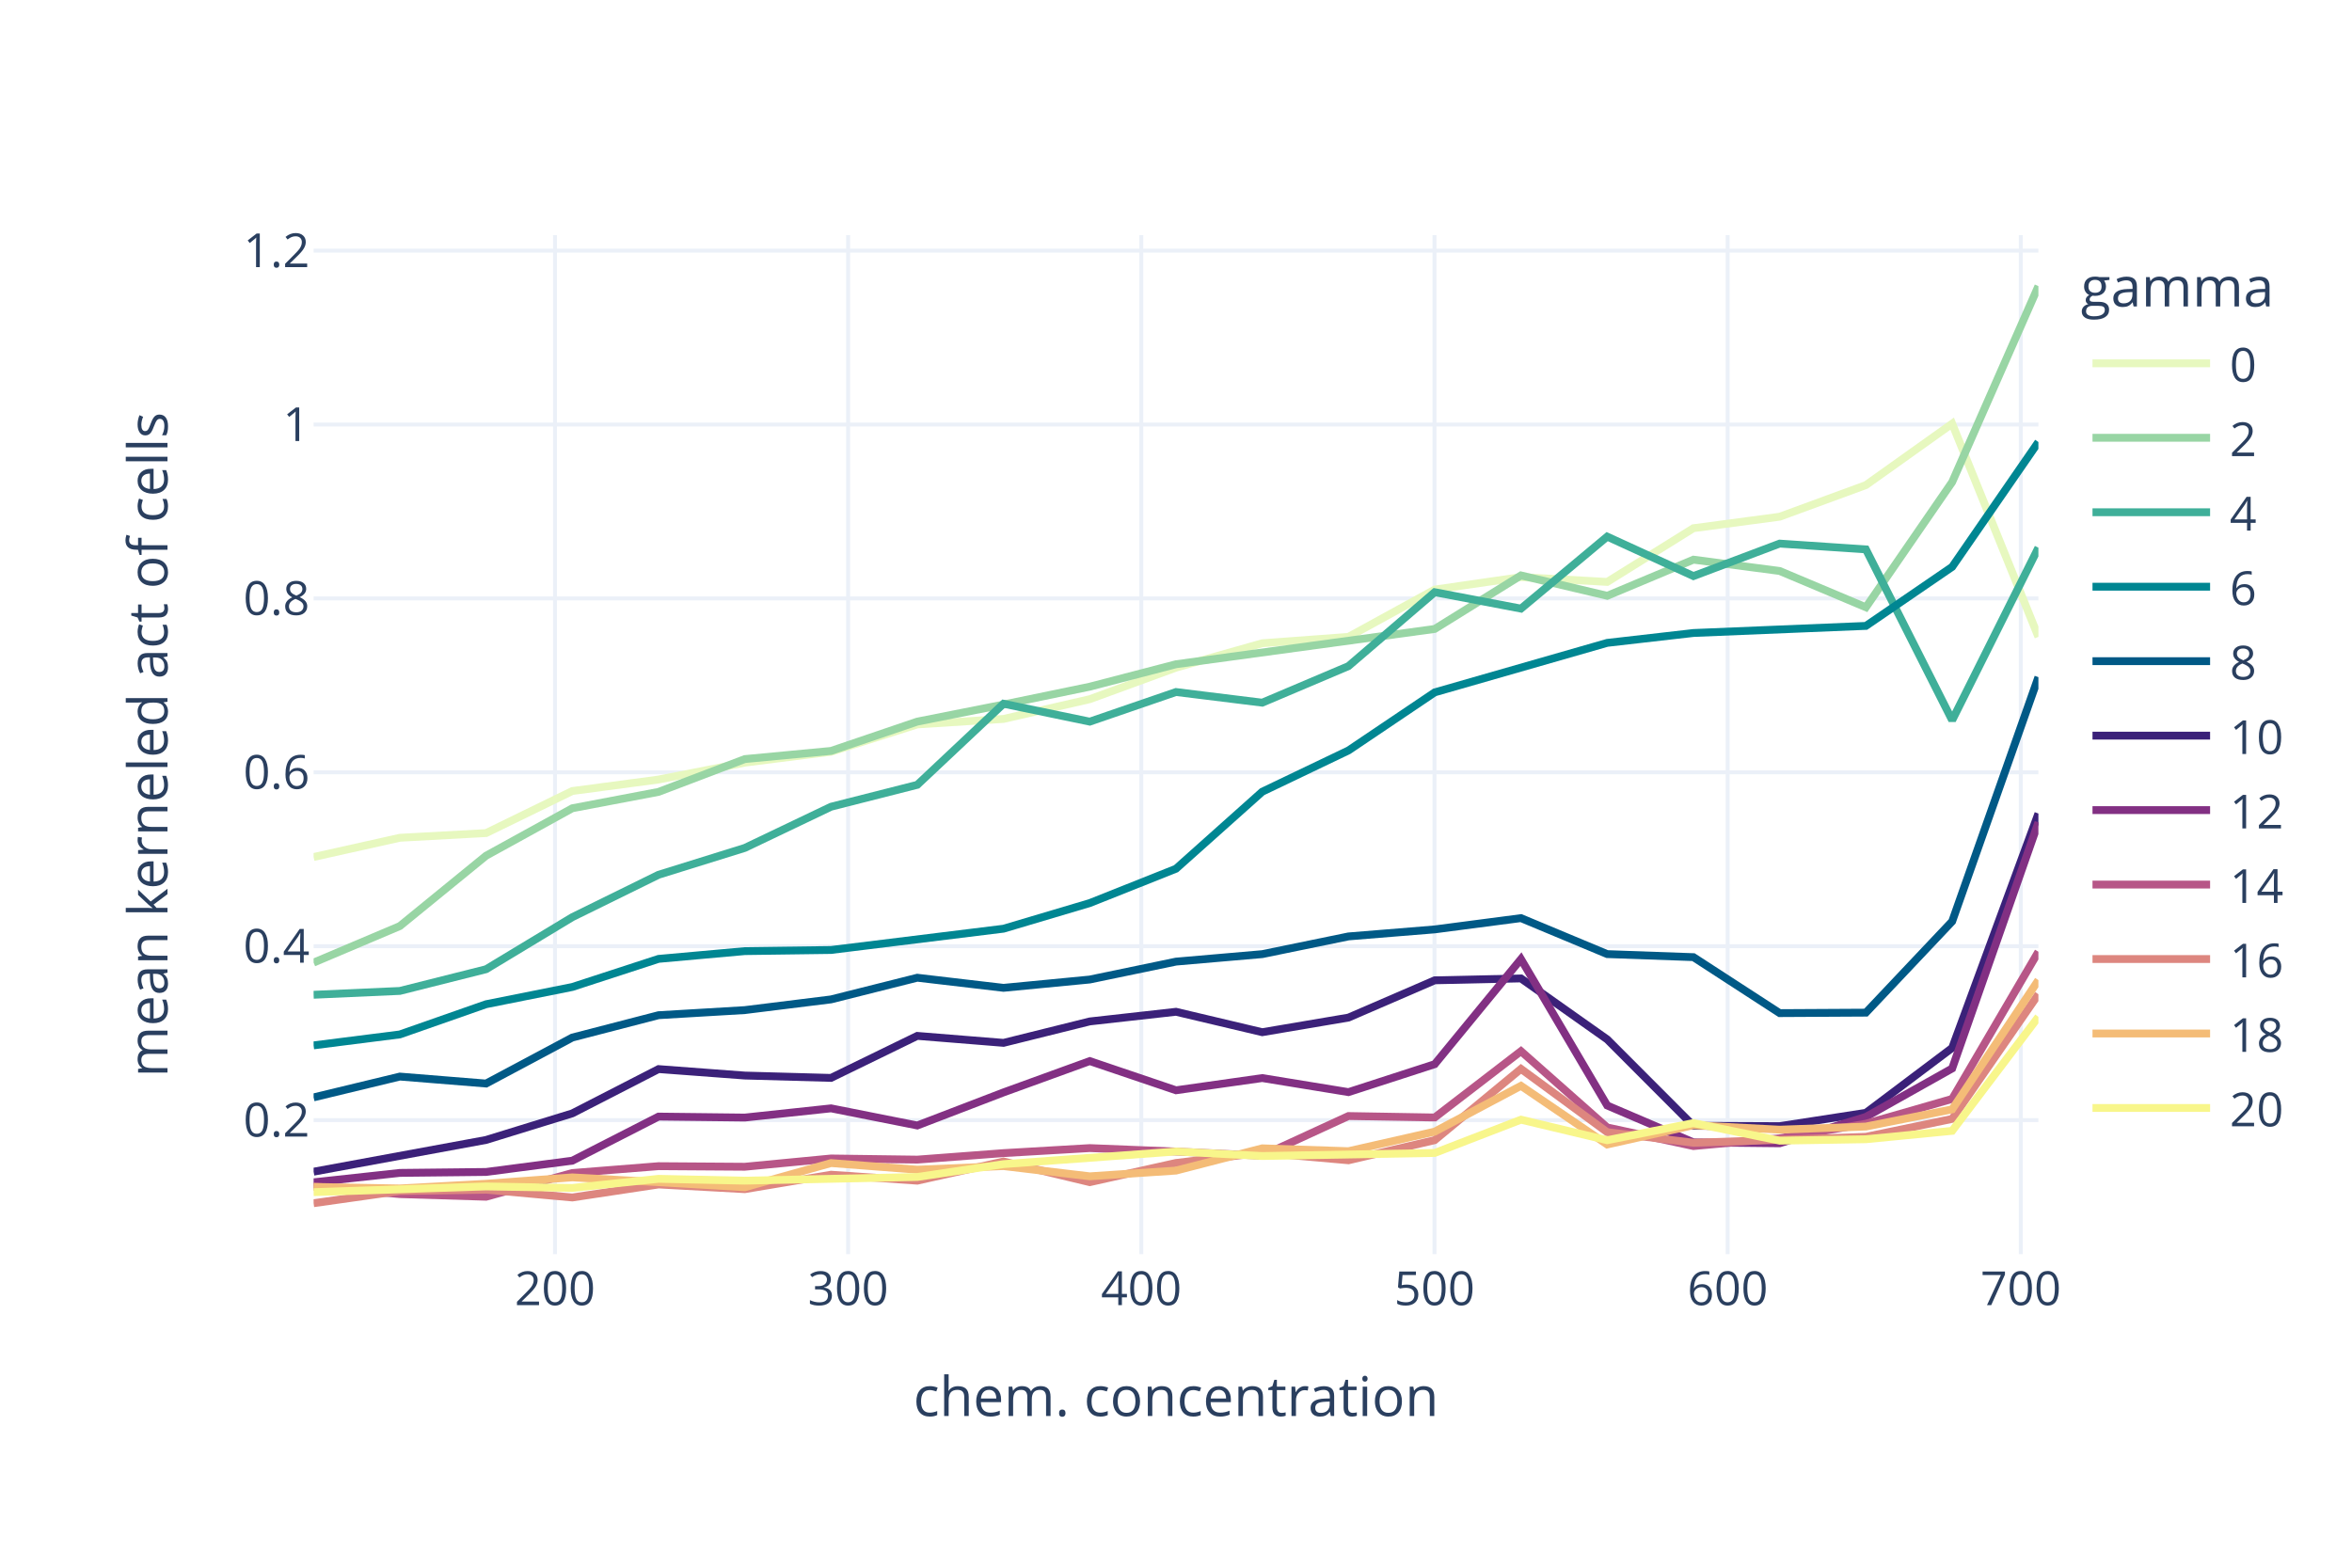
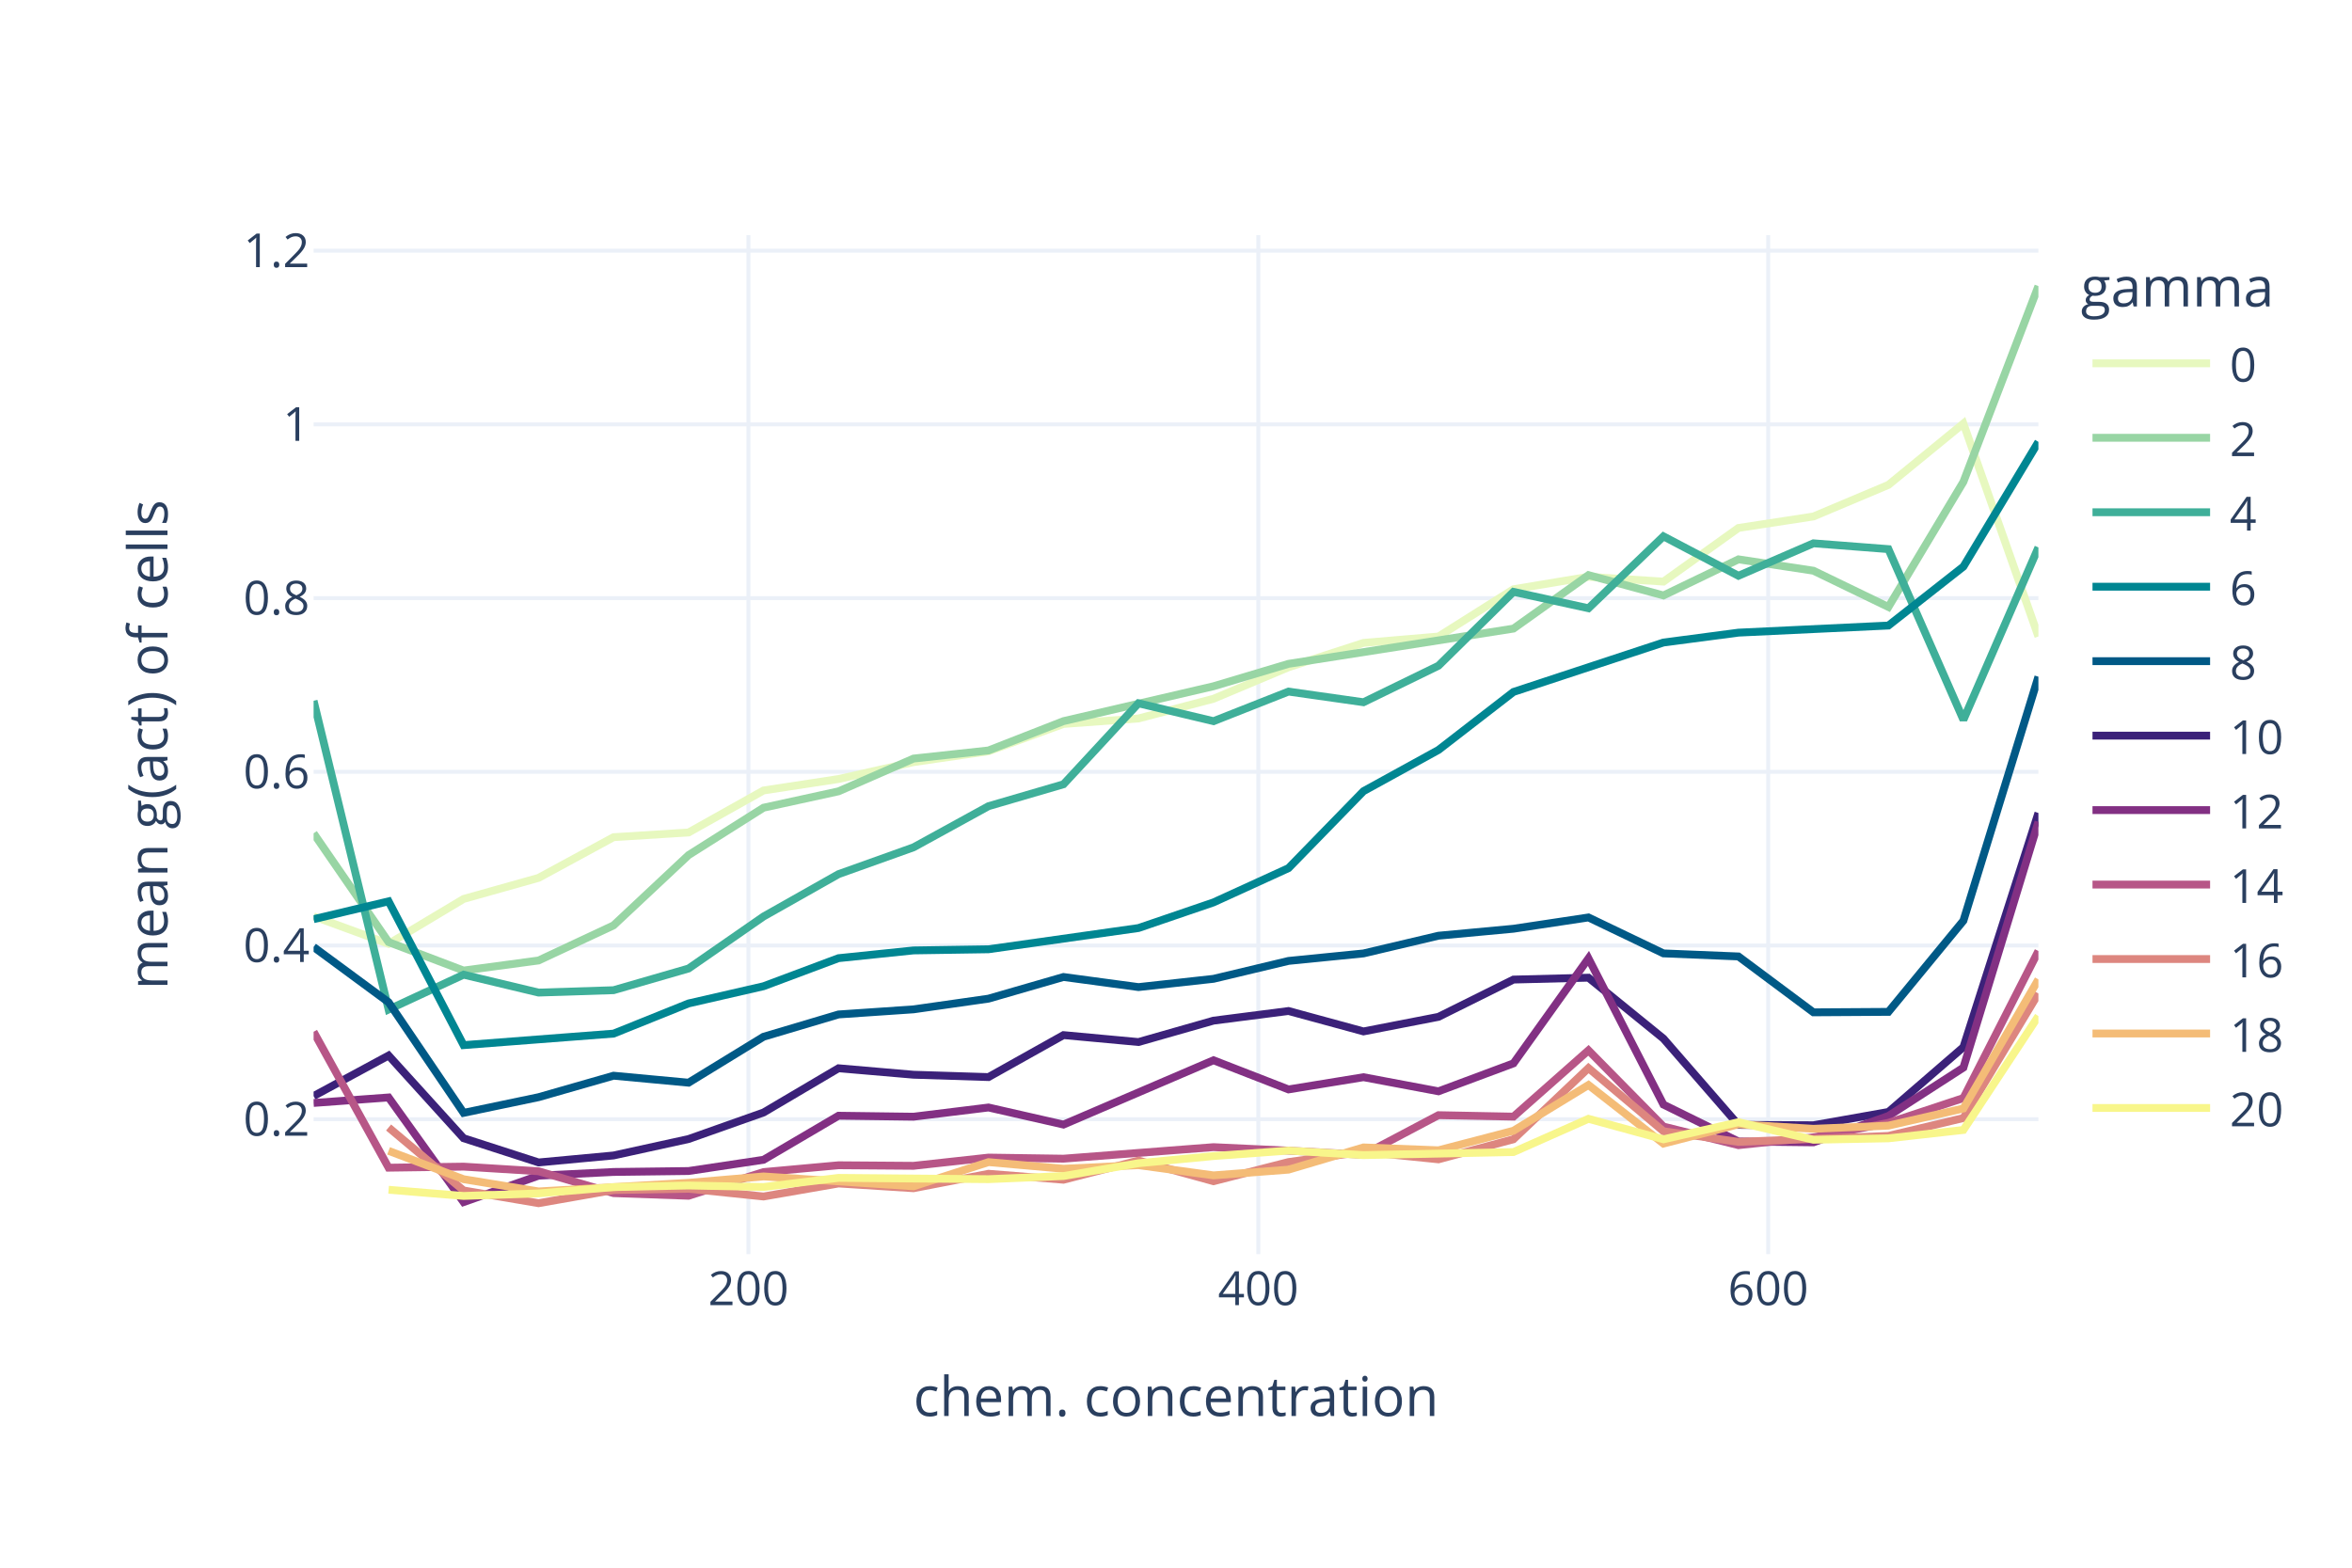
<svg xmlns="http://www.w3.org/2000/svg" class="main-svg" width="600" height="400" style="" viewBox="0 0 600 400">
  <rect x="0" y="0" width="600" height="400" style="fill: rgb(255, 255, 255); fill-opacity: 1;" />
-   <defs id="defs-41ee7f">
+   <defs id="defs-2adf46">
    <g class="clips">
-       <clipPath id="clip41ee7fxyplot" class="plotclip">
+       <clipPath id="clip2adf46xyplot" class="plotclip">
        <rect width="440" height="260" />
      </clipPath>
-       <clipPath class="axesclip" id="clip41ee7fx">
+       <clipPath class="axesclip" id="clip2adf46x">
        <rect x="80" y="0" width="440" height="400" />
      </clipPath>
-       <clipPath class="axesclip" id="clip41ee7fy">
+       <clipPath class="axesclip" id="clip2adf46y">
        <rect x="0" y="60" width="600" height="260" />
      </clipPath>
-       <clipPath class="axesclip" id="clip41ee7fxy">
+       <clipPath class="axesclip" id="clip2adf46xy">
        <rect x="80" y="60" width="440" height="260" />
      </clipPath>
    </g>
    <g class="gradients" />
    <g class="patterns" />
  </defs>
  <g class="bglayer" />
  <g class="layer-below">
    <g class="imagelayer" />
    <g class="shapelayer" />
  </g>
  <g class="cartesianlayer">
    <g class="subplot xy">
      <g class="layer-subplot">
        <g class="shapelayer" />
        <g class="imagelayer" />
      </g>
      <g class="minor-gridlayer">
        <g class="x" />
        <g class="y" />
      </g>
      <g class="gridlayer">
        <g class="x">
-           <path class="xgrid crisp" transform="translate(141.58,0)" d="M0,60v260" style="stroke: rgb(235, 240, 248); stroke-opacity: 1; stroke-width: 1px;" />
-           <path class="xgrid crisp" transform="translate(216.36,0)" d="M0,60v260" style="stroke: rgb(235, 240, 248); stroke-opacity: 1; stroke-width: 1px;" />
-           <path class="xgrid crisp" transform="translate(291.15,0)" d="M0,60v260" style="stroke: rgb(235, 240, 248); stroke-opacity: 1; stroke-width: 1px;" />
-           <path class="xgrid crisp" transform="translate(365.94,0)" d="M0,60v260" style="stroke: rgb(235, 240, 248); stroke-opacity: 1; stroke-width: 1px;" />
-           <path class="xgrid crisp" transform="translate(440.73,0)" d="M0,60v260" style="stroke: rgb(235, 240, 248); stroke-opacity: 1; stroke-width: 1px;" />
-           <path class="xgrid crisp" transform="translate(515.51,0)" d="M0,60v260" style="stroke: rgb(235, 240, 248); stroke-opacity: 1; stroke-width: 1px;" />
+           <path class="xgrid crisp" transform="translate(190.93,0)" d="M0,60v260" style="stroke: rgb(235, 240, 248); stroke-opacity: 1; stroke-width: 1px;" />
+           <path class="xgrid crisp" transform="translate(321,0)" d="M0,60v260" style="stroke: rgb(235, 240, 248); stroke-opacity: 1; stroke-width: 1px;" />
+           <path class="xgrid crisp" transform="translate(451.07,0)" d="M0,60v260" style="stroke: rgb(235, 240, 248); stroke-opacity: 1; stroke-width: 1px;" />
        </g>
        <g class="y">
-           <path class="ygrid crisp" transform="translate(0,285.8)" d="M80,0h440" style="stroke: rgb(235, 240, 248); stroke-opacity: 1; stroke-width: 1px;" />
-           <path class="ygrid crisp" transform="translate(0,241.43)" d="M80,0h440" style="stroke: rgb(235, 240, 248); stroke-opacity: 1; stroke-width: 1px;" />
-           <path class="ygrid crisp" transform="translate(0,197.06)" d="M80,0h440" style="stroke: rgb(235, 240, 248); stroke-opacity: 1; stroke-width: 1px;" />
-           <path class="ygrid crisp" transform="translate(0,152.69)" d="M80,0h440" style="stroke: rgb(235, 240, 248); stroke-opacity: 1; stroke-width: 1px;" />
-           <path class="ygrid crisp" transform="translate(0,108.32)" d="M80,0h440" style="stroke: rgb(235, 240, 248); stroke-opacity: 1; stroke-width: 1px;" />
-           <path class="ygrid crisp" transform="translate(0,63.95)" d="M80,0h440" style="stroke: rgb(235, 240, 248); stroke-opacity: 1; stroke-width: 1px;" />
+           <path class="ygrid crisp" transform="translate(0,285.57)" d="M80,0h440" style="stroke: rgb(235, 240, 248); stroke-opacity: 1; stroke-width: 1px;" />
+           <path class="ygrid crisp" transform="translate(0,241.25)" d="M80,0h440" style="stroke: rgb(235, 240, 248); stroke-opacity: 1; stroke-width: 1px;" />
+           <path class="ygrid crisp" transform="translate(0,196.93)" d="M80,0h440" style="stroke: rgb(235, 240, 248); stroke-opacity: 1; stroke-width: 1px;" />
+           <path class="ygrid crisp" transform="translate(0,152.61)" d="M80,0h440" style="stroke: rgb(235, 240, 248); stroke-opacity: 1; stroke-width: 1px;" />
+           <path class="ygrid crisp" transform="translate(0,108.28)" d="M80,0h440" style="stroke: rgb(235, 240, 248); stroke-opacity: 1; stroke-width: 1px;" />
+           <path class="ygrid crisp" transform="translate(0,63.96)" d="M80,0h440" style="stroke: rgb(235, 240, 248); stroke-opacity: 1; stroke-width: 1px;" />
        </g>
      </g>
      <g class="zerolinelayer" />
      <g class="layer-between">
        <g class="shapelayer" />
        <g class="imagelayer" />
      </g>
      <path class="xlines-below" />
      <path class="ylines-below" />
      <g class="overlines-below" />
      <g class="xaxislayer-below" />
      <g class="yaxislayer-below" />
      <g class="overaxes-below" />
      <g class="overplot">
-         <g class="xy" transform="translate(80,60)" clip-path="url(#clip41ee7fxyplot)">
+         <g class="xy" transform="translate(80,60)" clip-path="url(#clip2adf46xyplot)">
          <g class="scatterlayer mlayer">
-             <g class="trace scatter trace0312ef" style="stroke-miterlimit: 2; opacity: 1;">
-               <g class="fills" />
-               <g class="errorbars" />
-               <g class="lines">
-                 <path class="js-line" d="M0,158.67L22,153.76L44,152.56L66,141.83L88,138.9L110,134.59L132,131.81L154,124.84L176,123.44L198,118.4L220,110.35L242,104.13L264,102.5L286,90.43L308,87.25L330,88.48L352,74.77L374,71.84L396,63.77L418,48.1L440,102.5" style="vector-effect: none; fill: none; stroke: rgb(231, 248, 191); stroke-opacity: 1; stroke-width: 2px; opacity: 1;" />
-               </g>
-               <g class="points" />
-               <g class="text" />
-             </g>
-             <g class="trace scatter trace6a3f58" style="stroke-miterlimit: 2; opacity: 1;">
-               <g class="fills" />
-               <g class="errorbars" />
-               <g class="lines">
-                 <path class="js-line" d="M0,185.61L22,176.29L44,158.34L66,146.23L88,142.05L110,133.68L132,131.6L154,124.12L176,119.76L198,115.21L220,109.48L286,100.48L308,86.82L330,92.02L352,82.8L374,85.69L396,94.95L418,63L440,13" style="vector-effect: none; fill: none; stroke: rgb(152, 213, 164); stroke-opacity: 1; stroke-width: 2px; opacity: 1;" />
-               </g>
-               <g class="points" />
-               <g class="text" />
-             </g>
-             <g class="trace scatter trace73a82c" style="stroke-miterlimit: 2; opacity: 1;">
-               <g class="fills" />
-               <g class="errorbars" />
-               <g class="lines">
-                 <path class="js-line" d="M0,193.82L22,192.84L44,187.3L66,174.02L88,163.2L110,156.35L132,145.84L154,140.25L176,119.56L198,124.13L220,116.57L242,119.29L264,109.96L286,91.1L308,95.29L330,76.92L352,86.99L374,78.7L396,80.18L418,123.77L440,79.74" style="vector-effect: none; fill: none; stroke: rgb(63, 175, 153); stroke-opacity: 1; stroke-width: 2px; opacity: 1;" />
-               </g>
-               <g class="points" />
-               <g class="text" />
-             </g>
-             <g class="trace scatter trace15d9c9" style="stroke-miterlimit: 2; opacity: 1;">
-               <g class="fills" />
-               <g class="errorbars" />
-               <g class="lines">
-                 <path class="js-line" d="M0,206.73L22,203.94L44,196.23L66,191.83L88,184.66L110,182.68L132,182.39L176,176.96L198,170.42L220,161.66L242,142.01L264,131.48L286,116.66L330,104.03L352,101.51L396,99.7L418,84.64L440,52.78" style="vector-effect: none; fill: none; stroke: rgb(0, 134, 146); stroke-opacity: 1; stroke-width: 2px; opacity: 1;" />
-               </g>
-               <g class="points" />
-               <g class="text" />
-             </g>
-             <g class="trace scatter trace3b3fc8" style="stroke-miterlimit: 2; opacity: 1;">
-               <g class="fills" />
-               <g class="errorbars" />
-               <g class="lines">
-                 <path class="js-line" d="M0,220L22,214.69L44,216.47L66,204.73L88,199.03L110,197.73L132,195L154,189.47L176,192.05L198,189.93L220,185.36L242,183.45L264,178.93L286,177.14L308,174.26L330,183.44L352,184.22L374,198.5L396,198.38L418,175.1L440,112.77" style="vector-effect: none; fill: none; stroke: rgb(0, 89, 134); stroke-opacity: 1; stroke-width: 2px; opacity: 1;" />
-               </g>
-               <g class="points" />
-               <g class="text" />
-             </g>
-             <g class="trace scatter traceaff731" style="stroke-miterlimit: 2; opacity: 1;">
-               <g class="fills" />
-               <g class="errorbars" />
-               <g class="lines">
-                 <path class="js-line" d="M0,238.96L44,230.86L66,224.08L88,212.78L110,214.43L132,215.03L154,204.31L176,206.09L198,200.62L220,198.16L242,203.37L264,199.64L286,190.13L308,189.65L330,205.2L352,227.25L374,227.34L396,223.94L418,207.38L440,147.57" style="vector-effect: none; fill: none; stroke: rgb(59, 33, 121); stroke-opacity: 1; stroke-width: 2px; opacity: 1;" />
-               </g>
-               <g class="points" />
-               <g class="text" />
-             </g>
-             <g class="trace scatter tracea35a7d" style="stroke-miterlimit: 2; opacity: 1;">
-               <g class="fills" />
-               <g class="errorbars" />
-               <g class="lines">
-                 <path class="js-line" d="M0,241.67L22,239.27L44,239.03L66,236.15L88,224.9L110,225.15L132,222.8L154,227.17L176,218.73L198,210.74L220,218.19L242,215.07L264,218.66L286,211.53L308,184.72L330,222.07L352,231.48L374,231.71L396,224.97L418,212.62L440,149.82" style="vector-effect: none; fill: none; stroke: rgb(130, 48, 131); stroke-opacity: 1; stroke-width: 2px; opacity: 1;" />
-               </g>
-               <g class="points" />
-               <g class="text" />
-             </g>
-             <g class="trace scatter tracef69844" style="stroke-miterlimit: 2; opacity: 1;">
-               <g class="fills" />
-               <g class="errorbars" />
-               <g class="lines">
-                 <path class="js-line" d="M0,242.71L22,244.68L44,245.35L66,239.3L88,237.55L110,237.7L132,235.59L154,235.88L176,234.22L198,232.94L220,233.82L242,234.88L264,224.76L286,225.13L308,208.21L330,227.67L352,232.42L374,230.43L396,226.72L418,220.39L440,182.83" style="vector-effect: none; fill: none; stroke: rgb(183, 86, 135); stroke-opacity: 1; stroke-width: 2px; opacity: 1;" />
-               </g>
-               <g class="points" />
-               <g class="text" />
-             </g>
-             <g class="trace scatter trace216ac3" style="stroke-miterlimit: 2; opacity: 1;">
-               <g class="fills" />
-               <g class="errorbars" />
-               <g class="lines">
-                 <path class="js-line" d="M0,247L22,243.89L44,243.55L66,245.54L88,242.22L110,243.42L132,239.73L154,241.25L176,236.36L198,241.63L220,236.73L242,234.1L264,236.05L286,230.91L308,212.73L330,228.87L352,231.58L396,230.06L418,225.49L440,193.68" style="vector-effect: none; fill: none; stroke: rgb(221, 134, 127); stroke-opacity: 1; stroke-width: 2px; opacity: 1;" />
-               </g>
-               <g class="points" />
-               <g class="text" />
-             </g>
-             <g class="trace scatter tracee8d961" style="stroke-miterlimit: 2; opacity: 1;">
-               <g class="fills" />
-               <g class="errorbars" />
-               <g class="lines">
-                 <path class="js-line" d="M0,242.84L22,243.24L44,242.04L66,240.41L88,241.63L110,242.93L132,236.76L154,238.45L176,237.53L198,240.14L220,238.68L242,233L264,233.73L286,228.74L308,217.05L330,232.02L352,227.1L374,228.24L396,227.44L418,223.05L440,190.08" style="vector-effect: none; fill: none; stroke: rgb(244, 188, 119); stroke-opacity: 1; stroke-width: 2px; opacity: 1;" />
-               </g>
-               <g class="points" />
-               <g class="text" />
-             </g>
-             <g class="trace scatter traced7690d" style="stroke-miterlimit: 2; opacity: 1;">
-               <g class="fills" />
-               <g class="errorbars" />
-               <g class="lines">
-                 <path class="js-line" d="M0,244.18L44,242.72L66,243.11L88,240.78L110,241.25L154,240.31L176,237.03L220,233.81L242,234.96L286,234.18L308,225.69L330,230.93L352,226.55L374,231.04L396,230.68L418,228.54L440,199.46" style="vector-effect: none; fill: none; stroke: rgb(248, 246, 139); stroke-opacity: 1; stroke-width: 2px; opacity: 1;" />
+             <g class="trace scatter tracec7f639" style="stroke-miterlimit: 2; opacity: 1;">
+               <g class="fills" />
+               <g class="errorbars" />
+               <g class="lines">
+                 <path class="js-line" d="M0,173.8L19.13,180.82L38.26,169.37L57.39,163.99L76.52,153.61L95.65,152.41L114.78,141.69L133.91,138.77L153.04,134.46L172.17,131.68L191.3,124.72L210.43,123.32L229.57,118.29L248.7,110.25L267.83,104.04L286.96,102.41L306.09,90.35L325.22,87.17L344.35,88.4L363.48,74.71L382.61,71.78L401.74,63.72L420.87,48.06L440,102.4" style="vector-effect: none; fill: none; stroke: rgb(231, 248, 191); stroke-opacity: 1; stroke-width: 2px; opacity: 1;" />
+               </g>
+               <g class="points" />
+               <g class="text" />
+             </g>
+             <g class="trace scatter traceee3125" style="stroke-miterlimit: 2; opacity: 1;">
+               <g class="fills" />
+               <g class="errorbars" />
+               <g class="lines">
+                 <path class="js-line" d="M0,152.62L19.13,180.38L38.26,187.64L57.39,185.07L76.52,176.11L95.65,158.18L114.78,146.09L133.91,141.91L153.04,133.55L172.17,131.48L191.3,124L229.57,115.1L248.7,109.38L306.09,100.39L325.22,86.74L344.35,91.93L363.48,82.72L382.61,85.62L401.74,94.87L420.87,62.94L440,13" style="vector-effect: none; fill: none; stroke: rgb(152, 213, 164); stroke-opacity: 1; stroke-width: 2px; opacity: 1;" />
+               </g>
+               <g class="points" />
+               <g class="text" />
+             </g>
+             <g class="trace scatter trace2a99b5" style="stroke-miterlimit: 2; opacity: 1;">
+               <g class="fills" />
+               <g class="errorbars" />
+               <g class="lines">
+                 <path class="js-line" d="M0,118.8L19.13,197.58L38.26,188.69L57.39,193.26L76.52,192.65L95.65,187.12L114.78,173.85L133.91,163.04L153.04,156.2L172.17,145.7L191.3,140.11L210.43,119.45L229.57,124.01L248.7,116.46L267.83,119.18L286.96,109.86L306.09,91.01L325.22,95.2L344.35,76.85L363.48,86.91L382.61,78.63L401.74,80.11L420.87,123.66L440,79.67" style="vector-effect: none; fill: none; stroke: rgb(63, 175, 153); stroke-opacity: 1; stroke-width: 2px; opacity: 1;" />
+               </g>
+               <g class="points" />
+               <g class="text" />
+             </g>
+             <g class="trace scatter trace38667d" style="stroke-miterlimit: 2; opacity: 1;">
+               <g class="fills" />
+               <g class="errorbars" />
+               <g class="lines">
+                 <path class="js-line" d="M0,174.53L19.13,169.98L38.26,206.67L76.52,203.73L95.65,196.03L114.78,191.64L133.91,184.48L153.04,182.5L172.17,182.21L210.43,176.79L229.57,170.25L248.7,161.51L267.83,141.87L286.96,131.35L306.09,116.55L344.35,103.94L363.48,101.42L401.74,99.61L420.87,84.57L440,52.74" style="vector-effect: none; fill: none; stroke: rgb(0, 134, 146); stroke-opacity: 1; stroke-width: 2px; opacity: 1;" />
+               </g>
+               <g class="points" />
+               <g class="text" />
+             </g>
+             <g class="trace scatter trace35805d" style="stroke-miterlimit: 2; opacity: 1;">
+               <g class="fills" />
+               <g class="errorbars" />
+               <g class="lines">
+                 <path class="js-line" d="M0,181.63L19.13,195.73L38.26,223.95L57.39,219.95L76.52,214.47L95.65,216.25L114.78,204.53L133.91,198.84L153.04,197.54L172.17,194.81L191.3,189.28L210.43,191.86L229.57,189.75L248.7,185.18L267.83,183.27L286.96,178.75L306.09,176.97L325.22,174.09L344.35,183.26L363.48,184.04L382.61,198.3L401.74,198.18L420.87,174.92L440,112.66" style="vector-effect: none; fill: none; stroke: rgb(0, 89, 134); stroke-opacity: 1; stroke-width: 2px; opacity: 1;" />
+               </g>
+               <g class="points" />
+               <g class="text" />
+             </g>
+             <g class="trace scatter trace530b59" style="stroke-miterlimit: 2; opacity: 1;">
+               <g class="fills" />
+               <g class="errorbars" />
+               <g class="lines">
+                 <path class="js-line" d="M0,219.66L19.13,209.32L38.26,230.42L57.39,236.6L76.52,234.82L95.65,230.63L114.78,223.86L133.91,212.57L153.04,214.22L172.17,214.82L191.3,204.11L210.43,205.88L229.57,200.42L248.7,197.96L267.83,203.17L286.96,199.45L306.09,189.94L325.22,189.46L344.35,205L363.48,227.02L382.61,227.11L401.74,223.72L420.87,207.18L440,147.43" style="vector-effect: none; fill: none; stroke: rgb(59, 33, 121); stroke-opacity: 1; stroke-width: 2px; opacity: 1;" />
+               </g>
+               <g class="points" />
+               <g class="text" />
+             </g>
+             <g class="trace scatter tracec1b2ac" style="stroke-miterlimit: 2; opacity: 1;">
+               <g class="fills" />
+               <g class="errorbars" />
+               <g class="lines">
+                 <path class="js-line" d="M0,221.42L19.13,220.02L38.26,246.72L57.39,239.98L76.52,239.03L95.65,238.79L114.78,235.92L133.91,224.68L153.04,224.93L172.17,222.58L191.3,226.94L229.57,210.53L248.7,217.97L267.83,214.85L286.96,218.45L306.09,211.32L325.22,184.54L344.35,221.84L363.48,231.25L382.61,231.47L401.74,224.74L420.87,212.4L440,149.68" style="vector-effect: none; fill: none; stroke: rgb(130, 48, 131); stroke-opacity: 1; stroke-width: 2px; opacity: 1;" />
+               </g>
+               <g class="points" />
+               <g class="text" />
+             </g>
+             <g class="trace scatter trace2890fe" style="stroke-miterlimit: 2; opacity: 1;">
+               <g class="fills" />
+               <g class="errorbars" />
+               <g class="lines">
+                 <path class="js-line" d="M0,203.26L19.13,237.94L38.26,237.67L57.39,238.85L76.52,244.43L95.65,245.1L114.78,239.06L133.91,237.32L153.04,237.46L172.17,235.36L191.3,235.64L229.57,232.7L248.7,233.59L267.83,234.65L286.96,224.54L306.09,224.91L325.22,208L344.35,227.44L363.48,232.19L382.61,230.2L401.74,226.5L420.87,220.17L440,182.65" style="vector-effect: none; fill: none; stroke: rgb(183, 86, 135); stroke-opacity: 1; stroke-width: 2px; opacity: 1;" />
+               </g>
+               <g class="points" />
+               <g class="text" />
+             </g>
+             <g class="trace scatter trace0f829d" style="stroke-miterlimit: 2; opacity: 1;">
+               <g class="fills" />
+               <g class="errorbars" />
+               <g class="lines">
+                 <path class="js-line" d="M19.13,227.68L38.26,243.75L57.39,247L76.52,243.64L95.65,243.31L114.78,245.29L133.91,241.97L153.04,243.18L172.17,239.49L191.3,241.01L210.43,236.12L229.57,241.39L248.7,236.5L267.83,233.86L286.96,235.81L306.09,230.68L325.22,212.52L344.35,228.64L363.48,231.35L401.74,229.83L420.87,225.27L440,193.49" style="vector-effect: none; fill: none; stroke: rgb(221, 134, 127); stroke-opacity: 1; stroke-width: 2px; opacity: 1;" />
+               </g>
+               <g class="points" />
+               <g class="text" />
+             </g>
+             <g class="trace scatter trace8c5430" style="stroke-miterlimit: 2; opacity: 1;">
+               <g class="fills" />
+               <g class="errorbars" />
+               <g class="lines">
+                 <path class="js-line" d="M19.13,233.64L38.26,240.88L57.39,244L95.65,241.8L114.78,240.17L153.04,242.69L172.17,236.52L191.3,238.21L210.43,237.29L229.57,239.9L248.7,238.44L267.83,232.77L286.96,233.5L306.09,228.51L325.22,216.84L344.35,231.79L363.48,226.87L382.61,228.02L401.74,227.21L420.87,222.83L440,189.9" style="vector-effect: none; fill: none; stroke: rgb(244, 188, 119); stroke-opacity: 1; stroke-width: 2px; opacity: 1;" />
+               </g>
+               <g class="points" />
+               <g class="text" />
+             </g>
+             <g class="trace scatter traceb43d36" style="stroke-miterlimit: 2; opacity: 1;">
+               <g class="fills" />
+               <g class="errorbars" />
+               <g class="lines">
+                 <path class="js-line" d="M19.13,243.57L38.26,245.15L57.39,244.5L76.52,242.89L95.65,242.48L114.78,242.87L133.91,240.54L172.17,240.87L191.3,240.07L210.43,236.8L229.57,234.97L248.7,233.58L267.83,234.73L306.09,233.95L325.22,225.47L344.35,230.7L363.48,226.33L382.61,230.81L401.74,230.45L420.87,228.31L440,199.26" style="vector-effect: none; fill: none; stroke: rgb(248, 246, 139); stroke-opacity: 1; stroke-width: 2px; opacity: 1;" />
              </g>
              <g class="points" />
              <g class="text" />
            </g>
          </g>
        </g>
      </g>
      <g class="zerolinelayer-above" />
      <path class="xlines-above crisp" d="M0,0" style="fill: none;" />
      <path class="ylines-above crisp" d="M0,0" style="fill: none;" />
      <g class="overlines-above" />
      <g class="xaxislayer-above">
        <g class="xtick">
-           <text text-anchor="middle" x="0" y="333" transform="translate(141.58,0)" style="font-family: 'Open Sans', verdana, arial, sans-serif; font-size: 12px; fill: rgb(42, 63, 95); fill-opacity: 1; white-space: pre;">200</text>
+           <text text-anchor="middle" x="0" y="333" transform="translate(190.93,0)" style="font-family: 'Open Sans', verdana, arial, sans-serif; font-size: 12px; fill: rgb(42, 63, 95); fill-opacity: 1; white-space: pre;">200</text>
        </g>
        <g class="xtick">
-           <text text-anchor="middle" x="0" y="333" style="font-family: 'Open Sans', verdana, arial, sans-serif; font-size: 12px; fill: rgb(42, 63, 95); fill-opacity: 1; white-space: pre;" transform="translate(216.36,0)">300</text>
+           <text text-anchor="middle" x="0" y="333" style="font-family: 'Open Sans', verdana, arial, sans-serif; font-size: 12px; fill: rgb(42, 63, 95); fill-opacity: 1; white-space: pre;" transform="translate(321,0)">400</text>
        </g>
        <g class="xtick">
-           <text text-anchor="middle" x="0" y="333" style="font-family: 'Open Sans', verdana, arial, sans-serif; font-size: 12px; fill: rgb(42, 63, 95); fill-opacity: 1; white-space: pre;" transform="translate(291.15,0)">400</text>
-         </g>
-         <g class="xtick">
-           <text text-anchor="middle" x="0" y="333" style="font-family: 'Open Sans', verdana, arial, sans-serif; font-size: 12px; fill: rgb(42, 63, 95); fill-opacity: 1; white-space: pre;" transform="translate(365.94,0)">500</text>
-         </g>
-         <g class="xtick">
-           <text text-anchor="middle" x="0" y="333" style="font-family: 'Open Sans', verdana, arial, sans-serif; font-size: 12px; fill: rgb(42, 63, 95); fill-opacity: 1; white-space: pre;" transform="translate(440.73,0)">600</text>
-         </g>
-         <g class="xtick">
-           <text text-anchor="middle" x="0" y="333" style="font-family: 'Open Sans', verdana, arial, sans-serif; font-size: 12px; fill: rgb(42, 63, 95); fill-opacity: 1; white-space: pre;" transform="translate(515.51,0)">700</text>
+           <text text-anchor="middle" x="0" y="333" style="font-family: 'Open Sans', verdana, arial, sans-serif; font-size: 12px; fill: rgb(42, 63, 95); fill-opacity: 1; white-space: pre;" transform="translate(451.07,0)">600</text>
        </g>
      </g>
      <g class="yaxislayer-above">
        <g class="ytick">
-           <text text-anchor="end" x="79" y="4.2" transform="translate(0,285.8)" style="font-family: 'Open Sans', verdana, arial, sans-serif; font-size: 12px; fill: rgb(42, 63, 95); fill-opacity: 1; white-space: pre;">0.2</text>
-         </g>
-         <g class="ytick">
-           <text text-anchor="end" x="79" y="4.2" style="font-family: 'Open Sans', verdana, arial, sans-serif; font-size: 12px; fill: rgb(42, 63, 95); fill-opacity: 1; white-space: pre;" transform="translate(0,241.43)">0.4</text>
-         </g>
-         <g class="ytick">
-           <text text-anchor="end" x="79" y="4.2" style="font-family: 'Open Sans', verdana, arial, sans-serif; font-size: 12px; fill: rgb(42, 63, 95); fill-opacity: 1; white-space: pre;" transform="translate(0,197.06)">0.6</text>
-         </g>
-         <g class="ytick">
-           <text text-anchor="end" x="79" y="4.2" style="font-family: 'Open Sans', verdana, arial, sans-serif; font-size: 12px; fill: rgb(42, 63, 95); fill-opacity: 1; white-space: pre;" transform="translate(0,152.69)">0.8</text>
-         </g>
-         <g class="ytick">
-           <text text-anchor="end" x="79" y="4.2" style="font-family: 'Open Sans', verdana, arial, sans-serif; font-size: 12px; fill: rgb(42, 63, 95); fill-opacity: 1; white-space: pre;" transform="translate(0,108.32)">1</text>
-         </g>
-         <g class="ytick">
-           <text text-anchor="end" x="79" y="4.2" style="font-family: 'Open Sans', verdana, arial, sans-serif; font-size: 12px; fill: rgb(42, 63, 95); fill-opacity: 1; white-space: pre;" transform="translate(0,63.95)">1.2</text>
+           <text text-anchor="end" x="79" y="4.2" transform="translate(0,285.57)" style="font-family: 'Open Sans', verdana, arial, sans-serif; font-size: 12px; fill: rgb(42, 63, 95); fill-opacity: 1; white-space: pre;">0.2</text>
+         </g>
+         <g class="ytick">
+           <text text-anchor="end" x="79" y="4.2" style="font-family: 'Open Sans', verdana, arial, sans-serif; font-size: 12px; fill: rgb(42, 63, 95); fill-opacity: 1; white-space: pre;" transform="translate(0,241.25)">0.4</text>
+         </g>
+         <g class="ytick">
+           <text text-anchor="end" x="79" y="4.2" style="font-family: 'Open Sans', verdana, arial, sans-serif; font-size: 12px; fill: rgb(42, 63, 95); fill-opacity: 1; white-space: pre;" transform="translate(0,196.93)">0.6</text>
+         </g>
+         <g class="ytick">
+           <text text-anchor="end" x="79" y="4.2" style="font-family: 'Open Sans', verdana, arial, sans-serif; font-size: 12px; fill: rgb(42, 63, 95); fill-opacity: 1; white-space: pre;" transform="translate(0,152.61)">0.8</text>
+         </g>
+         <g class="ytick">
+           <text text-anchor="end" x="79" y="4.2" style="font-family: 'Open Sans', verdana, arial, sans-serif; font-size: 12px; fill: rgb(42, 63, 95); fill-opacity: 1; white-space: pre;" transform="translate(0,108.28)">1</text>
+         </g>
+         <g class="ytick">
+           <text text-anchor="end" x="79" y="4.2" style="font-family: 'Open Sans', verdana, arial, sans-serif; font-size: 12px; fill: rgb(42, 63, 95); fill-opacity: 1; white-space: pre;" transform="translate(0,63.96)">1.2</text>
        </g>
      </g>
      <g class="overaxes-above" />
    </g>
  </g>
  <g class="polarlayer" />
  <g class="smithlayer" />
  <g class="ternarylayer" />
  <g class="geolayer" />
  <g class="funnelarealayer" />
  <g class="pielayer" />
  <g class="iciclelayer" />
  <g class="treemaplayer" />
  <g class="sunburstlayer" />
  <g class="glimages" />
-   <defs id="topdefs-41ee7f">
+   <defs id="topdefs-2adf46">
    <g class="clips" />
-     <clipPath id="legend41ee7f">
+     <clipPath id="legend2adf46">
      <rect width="59" height="238" x="0" y="0" />
    </clipPath>
  </defs>
  <g class="layer-above">
    <g class="imagelayer" />
    <g class="shapelayer" />
  </g>
  <g class="infolayer">
    <g class="legend" pointer-events="all" transform="translate(528.8,60)">
      <rect class="bg" shape-rendering="crispEdges" style="stroke: rgb(68, 68, 68); stroke-opacity: 1; fill: rgb(255, 255, 255); fill-opacity: 1; stroke-width: 0px;" width="59" height="238" x="0" y="0" />
-       <g class="scrollbox" transform="" clip-path="url(#legend41ee7f)">
+       <g class="scrollbox" transform="" clip-path="url(#legend2adf46)">
        <text class="legendtitletext" text-anchor="start" x="2" y="18.2" style="font-family: 'Open Sans', verdana, arial, sans-serif; font-size: 14px; fill: rgb(42, 63, 95); fill-opacity: 1; white-space: pre;">gamma</text>
        <g class="groups" transform="">
          <g class="traces" transform="translate(0,32.7)" style="opacity: 1;">
            <text class="legendtext" text-anchor="start" x="40" y="4.68" style="font-family: 'Open Sans', verdana, arial, sans-serif; font-size: 12px; fill: rgb(42, 63, 95); fill-opacity: 1; white-space: pre;">0</text>
            <g class="layers" style="opacity: 1;">
              <g class="legendfill" />
              <g class="legendlines">
                <path class="js-line" d="M5,0h30" style="fill: none; stroke: rgb(231, 248, 191); stroke-opacity: 1; stroke-width: 2px;" />
              </g>
              <g class="legendsymbols">
                <g class="legendpoints" />
              </g>
            </g>
            <rect class="legendtoggle" x="0" y="-9.5" width="53.861" height="19" style="fill: rgb(0, 0, 0); fill-opacity: 0;" />
          </g>
        </g>
        <g class="groups" transform="">
          <g class="traces" transform="translate(0,51.7)" style="opacity: 1;">
            <text class="legendtext" text-anchor="start" x="40" y="4.68" style="font-family: 'Open Sans', verdana, arial, sans-serif; font-size: 12px; fill: rgb(42, 63, 95); fill-opacity: 1; white-space: pre;">2</text>
            <g class="layers" style="opacity: 1;">
              <g class="legendfill" />
              <g class="legendlines">
                <path class="js-line" d="M5,0h30" style="fill: none; stroke: rgb(152, 213, 164); stroke-opacity: 1; stroke-width: 2px;" />
              </g>
              <g class="legendsymbols">
                <g class="legendpoints" />
              </g>
            </g>
            <rect class="legendtoggle" x="0" y="-9.5" width="53.861" height="19" style="fill: rgb(0, 0, 0); fill-opacity: 0;" />
          </g>
        </g>
        <g class="groups" transform="">
          <g class="traces" transform="translate(0,70.7)" style="opacity: 1;">
            <text class="legendtext" text-anchor="start" x="40" y="4.68" style="font-family: 'Open Sans', verdana, arial, sans-serif; font-size: 12px; fill: rgb(42, 63, 95); fill-opacity: 1; white-space: pre;">4</text>
            <g class="layers" style="opacity: 1;">
              <g class="legendfill" />
              <g class="legendlines">
                <path class="js-line" d="M5,0h30" style="fill: none; stroke: rgb(63, 175, 153); stroke-opacity: 1; stroke-width: 2px;" />
              </g>
              <g class="legendsymbols">
                <g class="legendpoints" />
              </g>
            </g>
            <rect class="legendtoggle" x="0" y="-9.5" width="53.861" height="19" style="fill: rgb(0, 0, 0); fill-opacity: 0;" />
          </g>
        </g>
        <g class="groups" transform="">
          <g class="traces" transform="translate(0,89.7)" style="opacity: 1;">
            <text class="legendtext" text-anchor="start" x="40" y="4.68" style="font-family: 'Open Sans', verdana, arial, sans-serif; font-size: 12px; fill: rgb(42, 63, 95); fill-opacity: 1; white-space: pre;">6</text>
            <g class="layers" style="opacity: 1;">
              <g class="legendfill" />
              <g class="legendlines">
                <path class="js-line" d="M5,0h30" style="fill: none; stroke: rgb(0, 134, 146); stroke-opacity: 1; stroke-width: 2px;" />
              </g>
              <g class="legendsymbols">
                <g class="legendpoints" />
              </g>
            </g>
            <rect class="legendtoggle" x="0" y="-9.5" width="53.861" height="19" style="fill: rgb(0, 0, 0); fill-opacity: 0;" />
          </g>
        </g>
        <g class="groups" transform="">
          <g class="traces" transform="translate(0,108.7)" style="opacity: 1;">
            <text class="legendtext" text-anchor="start" x="40" y="4.68" style="font-family: 'Open Sans', verdana, arial, sans-serif; font-size: 12px; fill: rgb(42, 63, 95); fill-opacity: 1; white-space: pre;">8</text>
            <g class="layers" style="opacity: 1;">
              <g class="legendfill" />
              <g class="legendlines">
                <path class="js-line" d="M5,0h30" style="fill: none; stroke: rgb(0, 89, 134); stroke-opacity: 1; stroke-width: 2px;" />
              </g>
              <g class="legendsymbols">
                <g class="legendpoints" />
              </g>
            </g>
            <rect class="legendtoggle" x="0" y="-9.5" width="53.861" height="19" style="fill: rgb(0, 0, 0); fill-opacity: 0;" />
          </g>
        </g>
        <g class="groups" transform="">
          <g class="traces" transform="translate(0,127.7)" style="opacity: 1;">
            <text class="legendtext" text-anchor="start" x="40" y="4.68" style="font-family: 'Open Sans', verdana, arial, sans-serif; font-size: 12px; fill: rgb(42, 63, 95); fill-opacity: 1; white-space: pre;">10</text>
            <g class="layers" style="opacity: 1;">
              <g class="legendfill" />
              <g class="legendlines">
                <path class="js-line" d="M5,0h30" style="fill: none; stroke: rgb(59, 33, 121); stroke-opacity: 1; stroke-width: 2px;" />
              </g>
              <g class="legendsymbols">
                <g class="legendpoints" />
              </g>
            </g>
            <rect class="legendtoggle" x="0" y="-9.5" width="53.861" height="19" style="fill: rgb(0, 0, 0); fill-opacity: 0;" />
          </g>
        </g>
        <g class="groups" transform="">
          <g class="traces" transform="translate(0,146.7)" style="opacity: 1;">
            <text class="legendtext" text-anchor="start" x="40" y="4.68" style="font-family: 'Open Sans', verdana, arial, sans-serif; font-size: 12px; fill: rgb(42, 63, 95); fill-opacity: 1; white-space: pre;">12</text>
            <g class="layers" style="opacity: 1;">
              <g class="legendfill" />
              <g class="legendlines">
                <path class="js-line" d="M5,0h30" style="fill: none; stroke: rgb(130, 48, 131); stroke-opacity: 1; stroke-width: 2px;" />
              </g>
              <g class="legendsymbols">
                <g class="legendpoints" />
              </g>
            </g>
            <rect class="legendtoggle" x="0" y="-9.5" width="53.861" height="19" style="fill: rgb(0, 0, 0); fill-opacity: 0;" />
          </g>
        </g>
        <g class="groups" transform="">
          <g class="traces" transform="translate(0,165.7)" style="opacity: 1;">
            <text class="legendtext" text-anchor="start" x="40" y="4.68" style="font-family: 'Open Sans', verdana, arial, sans-serif; font-size: 12px; fill: rgb(42, 63, 95); fill-opacity: 1; white-space: pre;">14</text>
            <g class="layers" style="opacity: 1;">
              <g class="legendfill" />
              <g class="legendlines">
                <path class="js-line" d="M5,0h30" style="fill: none; stroke: rgb(183, 86, 135); stroke-opacity: 1; stroke-width: 2px;" />
              </g>
              <g class="legendsymbols">
                <g class="legendpoints" />
              </g>
            </g>
            <rect class="legendtoggle" x="0" y="-9.5" width="53.861" height="19" style="fill: rgb(0, 0, 0); fill-opacity: 0;" />
          </g>
        </g>
        <g class="groups" transform="">
          <g class="traces" transform="translate(0,184.7)" style="opacity: 1;">
            <text class="legendtext" text-anchor="start" x="40" y="4.68" style="font-family: 'Open Sans', verdana, arial, sans-serif; font-size: 12px; fill: rgb(42, 63, 95); fill-opacity: 1; white-space: pre;">16</text>
            <g class="layers" style="opacity: 1;">
              <g class="legendfill" />
              <g class="legendlines">
                <path class="js-line" d="M5,0h30" style="fill: none; stroke: rgb(221, 134, 127); stroke-opacity: 1; stroke-width: 2px;" />
              </g>
              <g class="legendsymbols">
                <g class="legendpoints" />
              </g>
            </g>
            <rect class="legendtoggle" x="0" y="-9.5" width="53.861" height="19" style="fill: rgb(0, 0, 0); fill-opacity: 0;" />
          </g>
        </g>
        <g class="groups" transform="">
          <g class="traces" transform="translate(0,203.7)" style="opacity: 1;">
            <text class="legendtext" text-anchor="start" x="40" y="4.68" style="font-family: 'Open Sans', verdana, arial, sans-serif; font-size: 12px; fill: rgb(42, 63, 95); fill-opacity: 1; white-space: pre;">18</text>
            <g class="layers" style="opacity: 1;">
              <g class="legendfill" />
              <g class="legendlines">
                <path class="js-line" d="M5,0h30" style="fill: none; stroke: rgb(244, 188, 119); stroke-opacity: 1; stroke-width: 2px;" />
              </g>
              <g class="legendsymbols">
                <g class="legendpoints" />
              </g>
            </g>
            <rect class="legendtoggle" x="0" y="-9.5" width="53.861" height="19" style="fill: rgb(0, 0, 0); fill-opacity: 0;" />
          </g>
        </g>
        <g class="groups" transform="">
          <g class="traces" transform="translate(0,222.7)" style="opacity: 1;">
            <text class="legendtext" text-anchor="start" x="40" y="4.68" style="font-family: 'Open Sans', verdana, arial, sans-serif; font-size: 12px; fill: rgb(42, 63, 95); fill-opacity: 1; white-space: pre;">20</text>
            <g class="layers" style="opacity: 1;">
              <g class="legendfill" />
              <g class="legendlines">
                <path class="js-line" d="M5,0h30" style="fill: none; stroke: rgb(248, 246, 139); stroke-opacity: 1; stroke-width: 2px;" />
              </g>
              <g class="legendsymbols">
                <g class="legendpoints" />
              </g>
            </g>
            <rect class="legendtoggle" x="0" y="-9.5" width="53.861" height="19" style="fill: rgb(0, 0, 0); fill-opacity: 0;" />
          </g>
        </g>
      </g>
      <rect class="scrollbar" rx="20" ry="3" width="0" height="0" style="fill: rgb(128, 139, 164); fill-opacity: 1;" x="0" y="0" />
    </g>
    <g class="g-gtitle" />
    <g class="g-xtitle">
      <text class="xtitle" x="300" y="361.3" text-anchor="middle" style="opacity: 1; font-family: 'Open Sans', verdana, arial, sans-serif; font-size: 14px; fill: rgb(42, 63, 95); fill-opacity: 1; white-space: pre;">chem. concentration</text>
    </g>
    <g class="g-ytitle">
-       <text class="ytitle" transform="rotate(-90,42.725,190)" x="42.725" y="190" text-anchor="middle" style="opacity: 1; font-family: 'Open Sans', verdana, arial, sans-serif; font-size: 14px; fill: rgb(42, 63, 95); fill-opacity: 1; white-space: pre;">mean kerneled act of cells</text>
+       <text class="ytitle" transform="rotate(-90,42.725,190)" x="42.725" y="190" text-anchor="middle" style="opacity: 1; font-family: 'Open Sans', verdana, arial, sans-serif; font-size: 14px; fill: rgb(42, 63, 95); fill-opacity: 1; white-space: pre;">mean g(act) of cells</text>
    </g>
  </g>
</svg>
